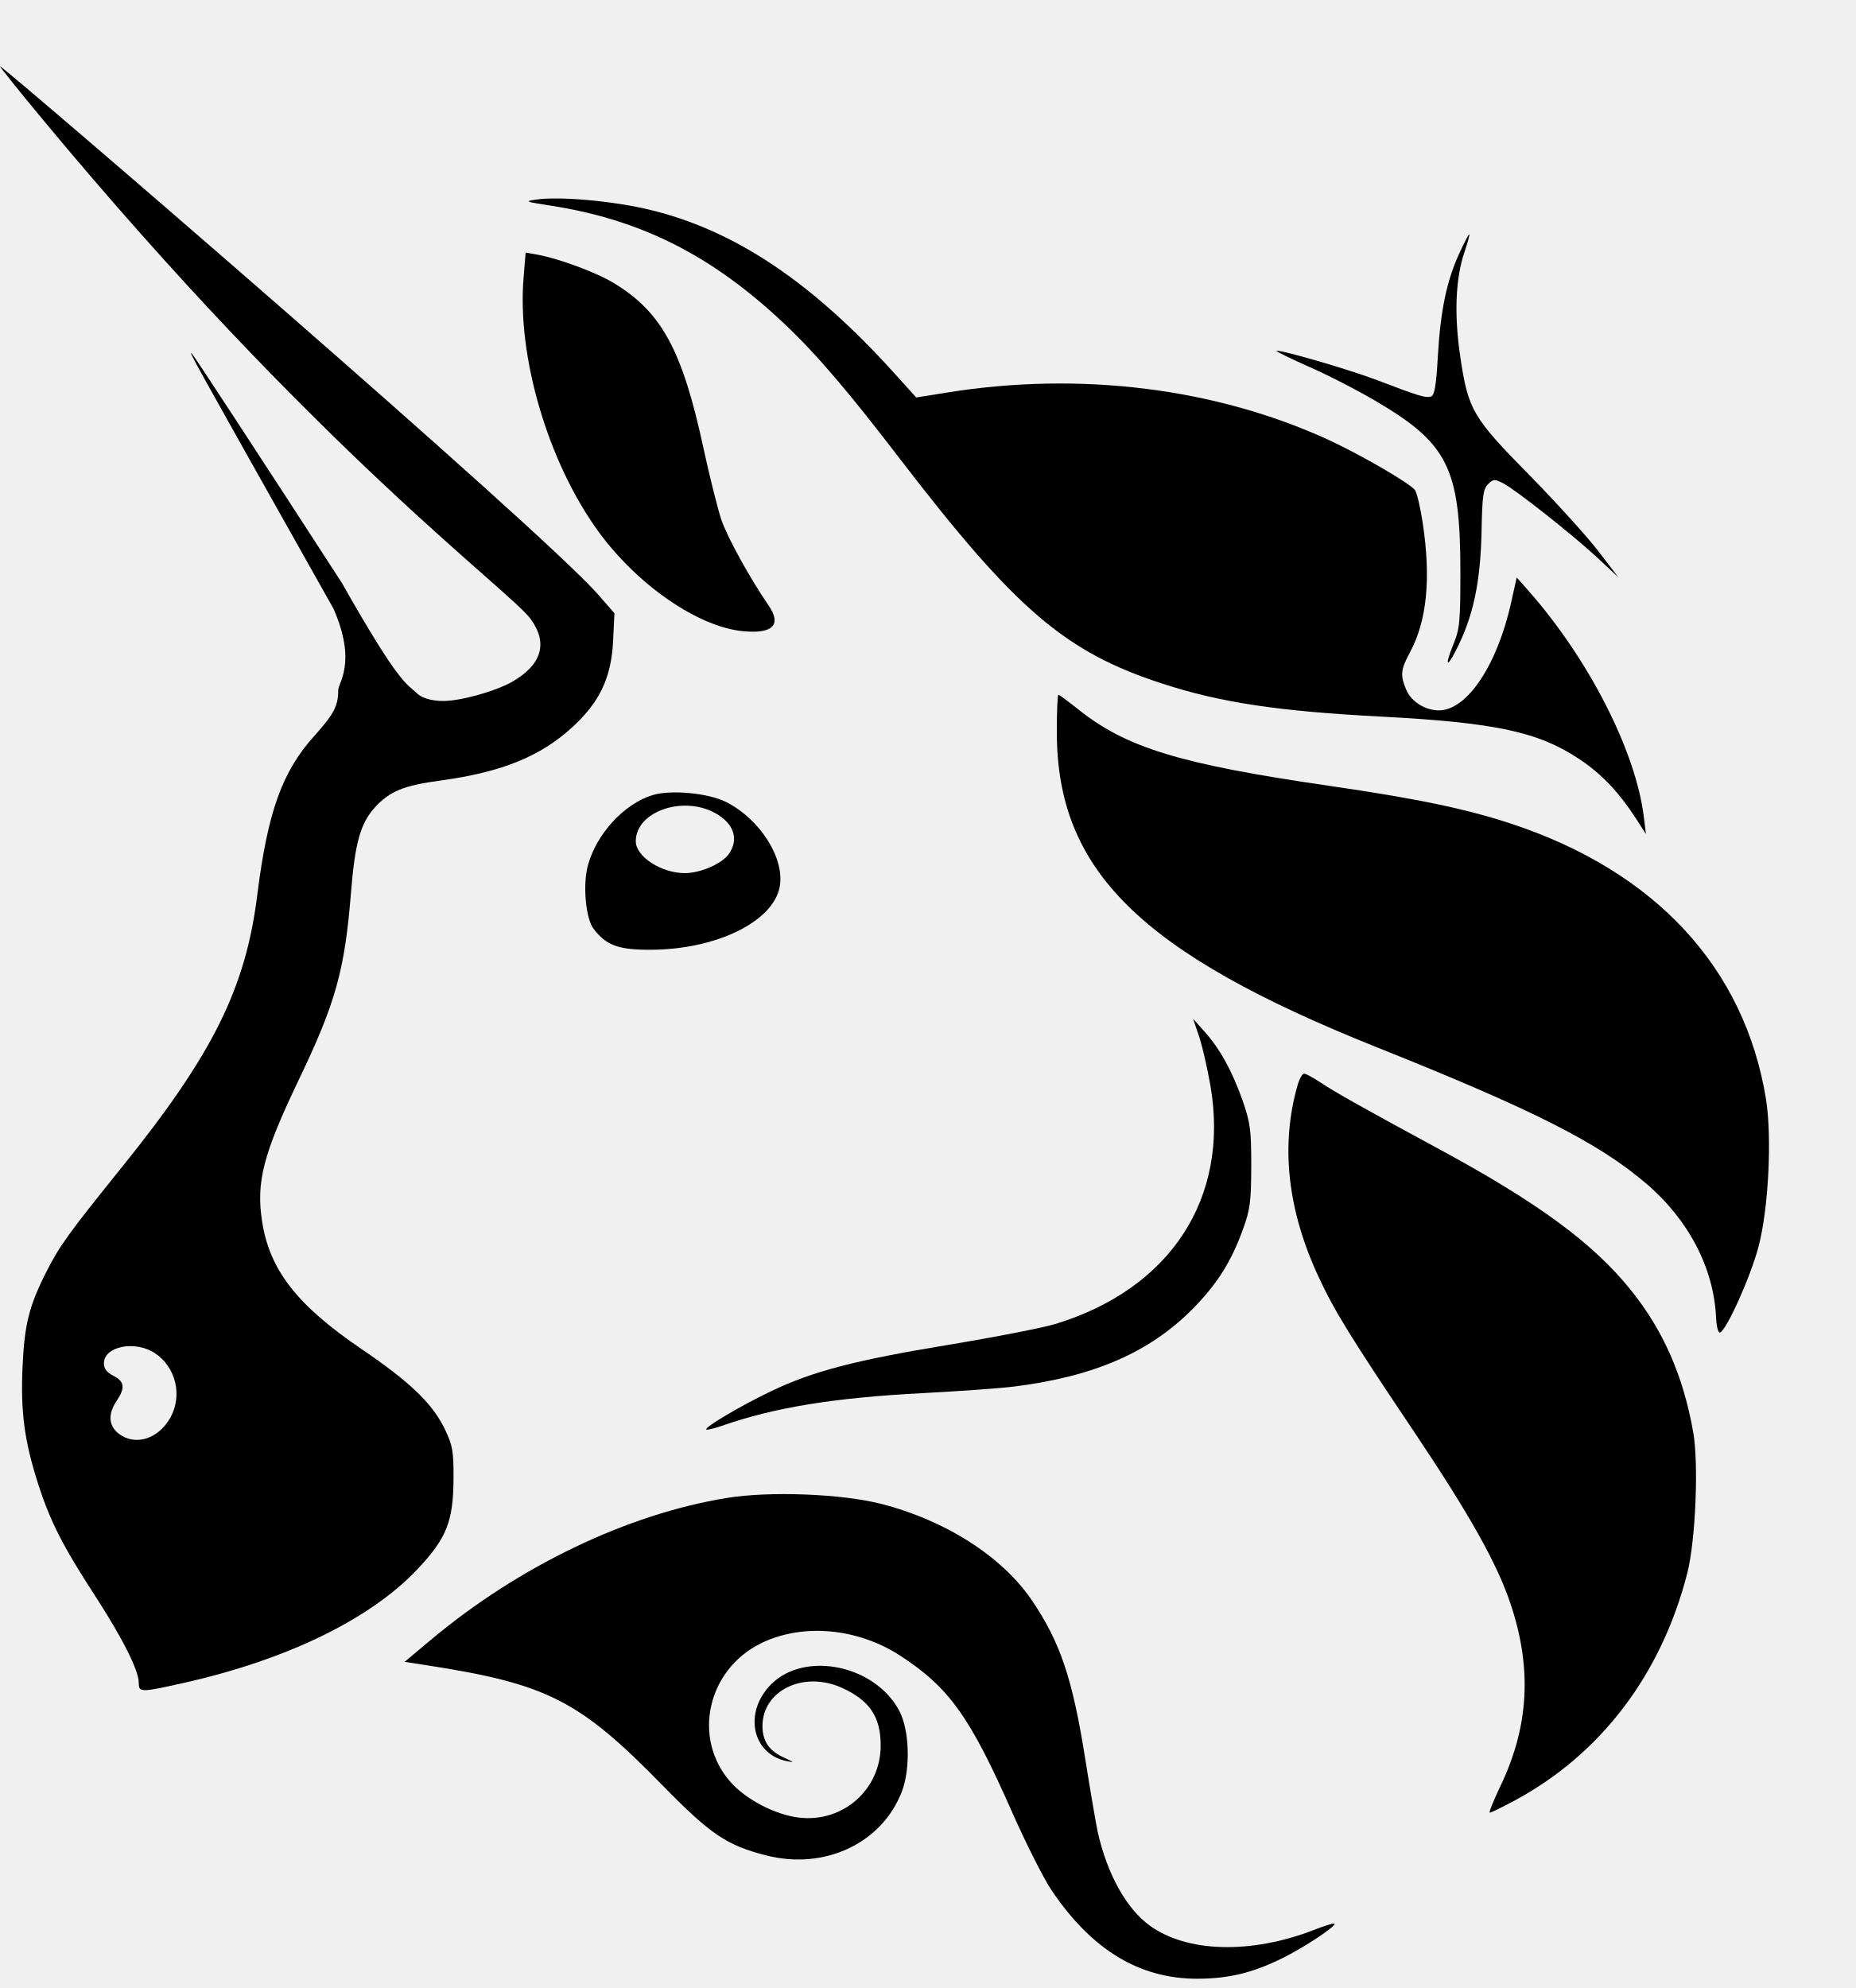
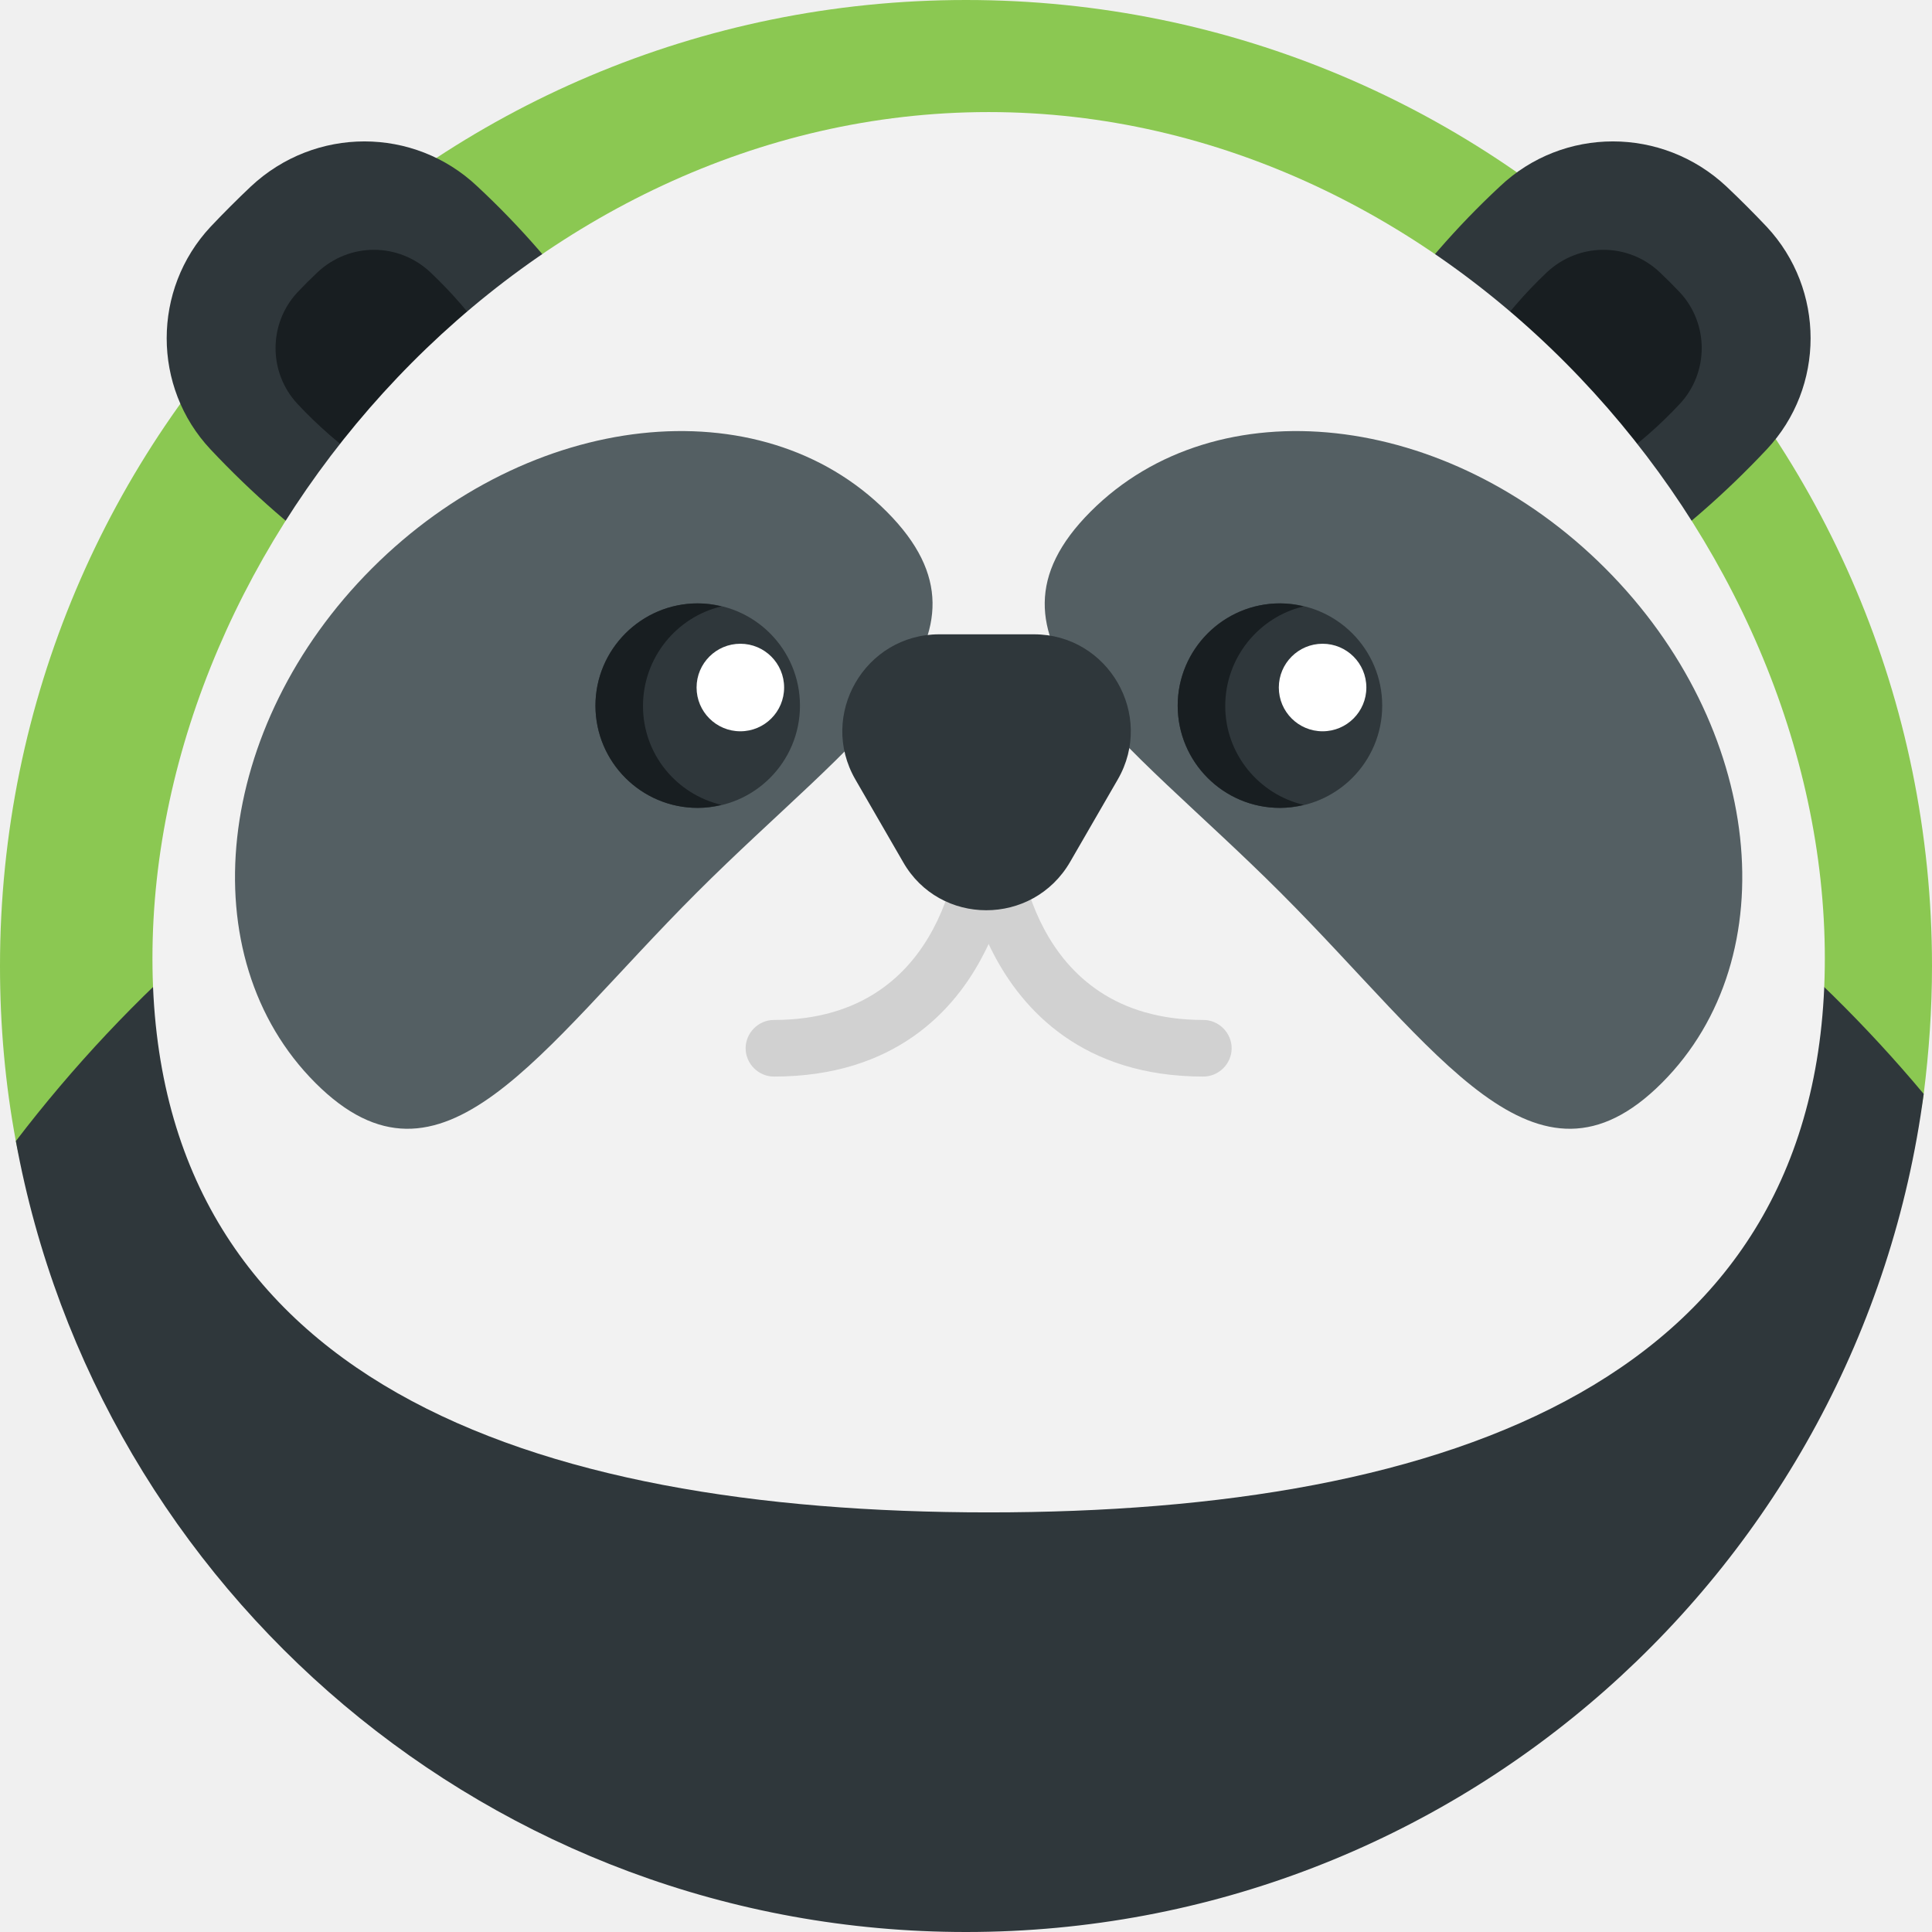
- <svg xmlns="http://www.w3.org/2000/svg" width="14" height="15" viewBox="0 0 14 15" fill="none">
-   <g style="mix-blend-mode:darken">
-     <path d="M4.152 1.551C3.964 1.522 3.956 1.519 4.045 1.506C4.214 1.48 4.615 1.515 4.891 1.58C5.535 1.732 6.121 2.122 6.747 2.815L6.913 2.999L7.151 2.961C8.153 2.801 9.172 2.928 10.024 3.319C10.259 3.427 10.629 3.641 10.675 3.696C10.69 3.714 10.717 3.827 10.735 3.947C10.798 4.365 10.767 4.684 10.638 4.923C10.568 5.053 10.564 5.094 10.611 5.206C10.649 5.294 10.753 5.36 10.857 5.36C11.069 5.36 11.297 5.019 11.402 4.546L11.444 4.357L11.527 4.451C11.983 4.965 12.342 5.665 12.403 6.163L12.419 6.293L12.343 6.175C12.211 5.972 12.078 5.833 11.908 5.722C11.602 5.521 11.279 5.452 10.422 5.407C9.648 5.367 9.21 5.301 8.776 5.16C8.037 4.921 7.665 4.602 6.787 3.458C6.397 2.949 6.157 2.668 5.917 2.442C5.372 1.927 4.837 1.657 4.152 1.551Z" fill="black" />
-     <path d="M10.849 2.686C10.869 2.346 10.915 2.121 11.009 1.916C11.046 1.835 11.08 1.768 11.086 1.768C11.091 1.768 11.075 1.828 11.05 1.901C10.982 2.101 10.971 2.373 11.018 2.69C11.077 3.092 11.111 3.15 11.539 3.584C11.739 3.788 11.972 4.045 12.057 4.155L12.211 4.356L12.057 4.212C11.869 4.037 11.436 3.695 11.341 3.646C11.277 3.614 11.267 3.614 11.228 3.653C11.191 3.689 11.184 3.743 11.179 3.999C11.171 4.398 11.116 4.654 10.984 4.91C10.913 5.048 10.902 5.019 10.966 4.862C11.014 4.746 11.019 4.694 11.019 4.308C11.018 3.533 10.925 3.346 10.382 3.027C10.245 2.946 10.018 2.829 9.878 2.768C9.739 2.706 9.628 2.652 9.632 2.648C9.647 2.633 10.177 2.787 10.39 2.868C10.708 2.99 10.76 3.005 10.799 2.991C10.824 2.981 10.837 2.906 10.849 2.686Z" fill="black" />
-     <path d="M4.517 4.013C4.136 3.491 3.899 2.69 3.951 2.091L3.966 1.906L4.053 1.921C4.217 1.951 4.498 2.055 4.63 2.135C4.991 2.353 5.148 2.64 5.307 3.378C5.354 3.594 5.415 3.839 5.443 3.922C5.488 4.055 5.66 4.366 5.799 4.568C5.899 4.714 5.833 4.783 5.611 4.763C5.272 4.733 4.813 4.418 4.517 4.013Z" fill="black" />
-     <path d="M10.386 7.901C8.602 7.187 7.974 6.567 7.974 5.522C7.974 5.368 7.979 5.242 7.986 5.242C7.992 5.242 8.061 5.293 8.139 5.355C8.501 5.643 8.906 5.766 10.027 5.929C10.688 6.025 11.059 6.102 11.402 6.215C12.49 6.574 13.164 7.302 13.325 8.294C13.371 8.583 13.344 9.123 13.268 9.408C13.209 9.633 13.026 10.039 12.978 10.054C12.964 10.059 12.951 10.008 12.948 9.938C12.93 9.566 12.74 9.203 12.422 8.931C12.06 8.622 11.575 8.376 10.386 7.901Z" fill="black" />
-     <path d="M9.134 8.197C9.111 8.065 9.073 7.896 9.048 7.822L9.002 7.687L9.087 7.782C9.204 7.912 9.296 8.079 9.375 8.302C9.434 8.472 9.441 8.522 9.441 8.798C9.44 9.069 9.433 9.126 9.377 9.279C9.29 9.52 9.182 9.69 9.001 9.874C8.675 10.204 8.256 10.386 7.651 10.462C7.546 10.475 7.24 10.497 6.971 10.511C6.292 10.546 5.845 10.619 5.444 10.759C5.386 10.779 5.335 10.791 5.329 10.786C5.313 10.77 5.587 10.608 5.812 10.5C6.13 10.347 6.447 10.264 7.157 10.147C7.508 10.089 7.87 10.018 7.962 9.99C8.83 9.726 9.277 9.043 9.134 8.197Z" fill="black" />
-     <path d="M9.952 9.641C9.715 9.135 9.66 8.646 9.79 8.19C9.804 8.141 9.826 8.101 9.84 8.101C9.853 8.101 9.909 8.131 9.964 8.168C10.073 8.241 10.292 8.364 10.876 8.68C11.604 9.075 12.02 9.38 12.302 9.73C12.549 10.035 12.702 10.384 12.776 10.808C12.818 11.049 12.793 11.628 12.731 11.87C12.535 12.634 12.08 13.234 11.431 13.584C11.336 13.635 11.251 13.677 11.241 13.677C11.232 13.678 11.267 13.59 11.318 13.483C11.537 13.029 11.562 12.588 11.396 12.097C11.295 11.796 11.089 11.429 10.673 10.808C10.189 10.087 10.071 9.895 9.952 9.641Z" fill="black" />
-     <path d="M3.25 12.374C3.913 11.818 4.736 11.423 5.487 11.302C5.81 11.25 6.349 11.271 6.648 11.347C7.128 11.469 7.558 11.742 7.781 12.068C7.999 12.387 8.093 12.664 8.19 13.282C8.229 13.525 8.271 13.77 8.283 13.825C8.356 14.145 8.499 14.401 8.675 14.529C8.956 14.733 9.439 14.746 9.914 14.562C9.994 14.53 10.064 14.509 10.069 14.514C10.086 14.531 9.847 14.69 9.678 14.774C9.451 14.886 9.271 14.93 9.031 14.93C8.596 14.93 8.235 14.71 7.934 14.262C7.874 14.173 7.741 13.909 7.637 13.674C7.319 12.953 7.162 12.733 6.793 12.493C6.471 12.283 6.056 12.246 5.744 12.398C5.335 12.598 5.22 13.118 5.514 13.448C5.631 13.579 5.848 13.692 6.026 13.714C6.359 13.755 6.645 13.504 6.645 13.17C6.645 12.953 6.561 12.829 6.35 12.734C6.061 12.605 5.752 12.756 5.753 13.025C5.754 13.14 5.804 13.212 5.92 13.264C5.994 13.298 5.996 13.3 5.935 13.288C5.671 13.233 5.609 12.916 5.821 12.706C6.077 12.454 6.605 12.565 6.786 12.91C6.862 13.055 6.871 13.343 6.805 13.517C6.656 13.907 6.223 14.112 5.783 14C5.484 13.924 5.362 13.842 5.001 13.473C4.374 12.831 4.131 12.706 3.227 12.566L3.053 12.539L3.25 12.374Z" fill="black" />
-     <path fill-rule="evenodd" clip-rule="evenodd" d="M0.308 0.884C2.402 3.41 3.845 4.452 4.005 4.672C4.137 4.854 4.087 5.018 3.861 5.146C3.735 5.217 3.475 5.289 3.346 5.289C3.199 5.289 3.148 5.233 3.148 5.233C3.063 5.153 3.015 5.167 2.578 4.396C1.972 3.46 1.464 2.684 1.45 2.671C1.418 2.641 1.419 2.642 2.517 4.594C2.694 5.001 2.552 5.15 2.552 5.208C2.552 5.326 2.519 5.388 2.373 5.551C2.129 5.821 2.02 6.125 1.941 6.754C1.853 7.459 1.605 7.957 0.917 8.81C0.515 9.309 0.449 9.4 0.347 9.602C0.219 9.855 0.184 9.997 0.17 10.316C0.155 10.655 0.184 10.873 0.288 11.197C0.379 11.48 0.474 11.666 0.717 12.04C0.926 12.363 1.047 12.603 1.047 12.697C1.047 12.771 1.061 12.771 1.386 12.698C2.163 12.524 2.794 12.217 3.149 11.841C3.369 11.608 3.42 11.48 3.422 11.161C3.423 10.953 3.416 10.909 3.359 10.789C3.267 10.594 3.099 10.431 2.728 10.179C2.243 9.85 2.035 9.584 1.978 9.219C1.931 8.919 1.986 8.708 2.254 8.148C2.532 7.569 2.601 7.322 2.648 6.739C2.678 6.362 2.719 6.213 2.828 6.093C2.942 5.969 3.044 5.927 3.326 5.889C3.785 5.826 4.077 5.708 4.317 5.488C4.525 5.298 4.612 5.114 4.626 4.837L4.636 4.627L4.519 4.493C4.098 4.004 0.026 0.5 0 0.5C-0.005 0.5 0.133 0.673 0.308 0.884ZM1.284 10.699C1.379 10.531 1.328 10.316 1.169 10.21C1.018 10.111 0.784 10.158 0.784 10.287C0.784 10.327 0.806 10.356 0.856 10.381C0.94 10.424 0.946 10.472 0.88 10.57C0.813 10.67 0.819 10.757 0.895 10.817C1.018 10.912 1.192 10.86 1.284 10.699Z" fill="black" />
-     <path fill-rule="evenodd" clip-rule="evenodd" d="M4.925 5.999C4.71 6.064 4.501 6.291 4.436 6.529C4.396 6.674 4.419 6.929 4.478 7.007C4.574 7.134 4.666 7.168 4.917 7.166C5.407 7.163 5.833 6.954 5.883 6.692C5.923 6.478 5.736 6.181 5.478 6.051C5.345 5.984 5.062 5.957 4.925 5.999ZM5.499 6.444C5.574 6.337 5.541 6.222 5.412 6.144C5.168 5.995 4.797 6.118 4.797 6.348C4.797 6.463 4.99 6.588 5.167 6.588C5.285 6.588 5.446 6.518 5.499 6.444Z" fill="black" />
+ <svg xmlns="http://www.w3.org/2000/svg" version="1.1" id="Capa_1" x="0px" y="0px" viewBox="0 0 512 512" style="enable-background:new 0 0 512 512;" xml:space="preserve">
+   <style type="text/css">
+ 	.st0{fill:#8BC852;}
+ 	.st1{fill:#2F373B;}
+ 	.st2{fill:#181E21;}
+ 	.st3{fill:#F2F2F2;}
+ 	.st4{fill:#545F63;}
+ 	.st5{fill:#D1D1D1;}
+ 	.st6{fill:#FFFFFF;}
+ </style>
+   <g>
+     <path class="st0" d="M512,256c0,11.5-0.8,22.8-2.2,33.9C493.2,415.2,26,421.7,4.2,302.4C1.4,287.4,0,271.9,0,256   C0,114.6,114.6,0,256,0S512,114.6,512,256z" />
+     <path class="st1" d="M66.5,49.4c-3.7,3.5-7.2,7-10.7,10.7c-15.5,16.6-15.5,42.5,0,59c10.9,11.6,22.9,22.1,36.1,31.4   c2.8,1.9,6.4,1.9,9.2,0c22.1-15.5,40.8-34.2,56.3-56.3c1.9-2.8,1.9-6.4,0-9.2c-9.1-13-19.4-24.9-30.9-35.6   C109.7,33.5,83.5,33.5,66.5,49.4z" />
+     <path class="st1" d="M457.5,49.4c3.7,3.5,7.2,7,10.7,10.7c15.5,16.6,15.5,42.5,0,59c-10.9,11.6-22.9,22.1-36.1,31.4   c-2.8,1.9-6.4,1.9-9.2,0c-22.1-15.5-40.8-34.2-56.3-56.3c-1.9-2.8-1.9-6.4,0-9.2c9.1-13,19.4-24.9,30.9-35.6   C414.3,33.5,440.5,33.5,457.5,49.4L457.5,49.4z" />
+     <g>
+       <path class="st2" d="M439.9,72.2c1.8,1.7,3.6,3.5,5.3,5.3c7.7,8.3,7.7,21.2,0,29.5c-5.4,5.8-11.4,11-18,15.7c-1.4,1-3.2,1-4.6,0    c-11-7.7-20.4-17.1-28.1-28.1c-1-1.4-1-3.2,0-4.6c4.6-6.5,9.7-12.4,15.4-17.8C418.4,64.2,431.5,64.2,439.9,72.2z" />
+       <path class="st2" d="M84.1,72.2c-1.8,1.7-3.6,3.5-5.3,5.3c-7.7,8.3-7.7,21.2,0,29.5c5.4,5.8,11.4,11,18,15.7c1.4,1,3.2,1,4.6,0    c11-7.7,20.4-17.1,28.1-28.1c1-1.4,1-3.2,0-4.6c-4.6-6.5-9.7-12.4-15.4-17.8C105.6,64.2,92.6,64.2,84.1,72.2z" />
+     </g>
+     <path class="st1" d="M509.8,289.9C493.2,415.2,385.9,512,256,512C130.5,512,26,421.6,4.2,302.4C64.3,223.7,157.5,168.2,262,168.2   C360.9,168.2,449.6,217.9,509.8,289.9L509.8,289.9z" />
+     <path class="st3" d="M483.6,254c0-111.4-99.2-224.3-221.6-224.3S40.4,142.6,40.4,254S139.6,400.8,262,400.8S483.6,365.4,483.6,254   L483.6,254z" />
+     <g>
+       <path class="st4" d="M184.6,236.6c-41.8,41.8-67.5,83.9-101,50.4s-26.8-94.6,15-136.4s102.9-48.6,136.4-15    S226.4,194.8,184.6,236.6L184.6,236.6z" />
+       <path class="st4" d="M339.4,236.6c41.8,41.8,67.5,83.9,101,50.4s26.8-94.6-15-136.4s-102.9-48.6-136.4-15S297.6,194.8,339.4,236.6    L339.4,236.6z" />
+     </g>
+     <g>
+       <path class="st5" d="M205.1,285.3c-4.1,0-7.5-3.4-7.5-7.5s3.4-7.5,7.5-7.5c46.7,0,49.3-47.6,49.4-49.7c0.2-4.1,3.7-7.3,7.8-7.2    c4.1,0.2,7.3,3.6,7.2,7.8c0,0.6-0.7,16.1-8.8,31.6C253.1,267.7,237.2,285.3,205.1,285.3L205.1,285.3z" />
+       <path class="st5" d="M318.9,285.3c-32,0-47.9-17.7-55.6-32.5c-8.1-15.5-8.7-31-8.8-31.6c-0.2-4.1,3.1-7.6,7.2-7.8    c4.1-0.2,7.6,3.1,7.8,7.2c0.1,2.1,2.7,49.7,49.4,49.7c4.1,0,7.5,3.4,7.5,7.5S323,285.3,318.9,285.3z" />
+     </g>
+     <g>
+       <circle class="st1" cx="339.2" cy="187" r="27.1" />
+       <circle class="st6" cx="350.5" cy="182.2" r="11.6" />
+       <circle class="st1" cx="184.9" cy="187" r="27.1" />
+       <path class="st2" d="M191.2,213.3c-2,0.5-4.2,0.8-6.3,0.8c-15,0-27.1-12.2-27.1-27.1s12.2-27.1,27.1-27.1c2.2,0,4.3,0.3,6.3,0.8    c-11.9,2.8-20.8,13.6-20.8,26.4S179.3,210.5,191.2,213.3z" />
+       <path class="st2" d="M345.5,213.3c-2,0.5-4.2,0.8-6.3,0.8c-15,0-27.1-12.2-27.1-27.1s12.2-27.1,27.1-27.1c2.2,0,4.3,0.3,6.3,0.8    c-11.9,2.8-20.8,13.6-20.8,26.4C324.7,199.8,333.6,210.5,345.5,213.3z" />
+       <circle class="st6" cx="196.2" cy="182.2" r="11.6" />
+     </g>
+     <path class="st1" d="M283.6,228.4l12.6-21.8c9.9-17.1-2.5-38.5-22.2-38.5h-25.1c-19.7,0-32.1,21.4-22.2,38.5l12.6,21.8   C249,245.5,273.7,245.5,283.6,228.4z" />
  </g>
</svg>
